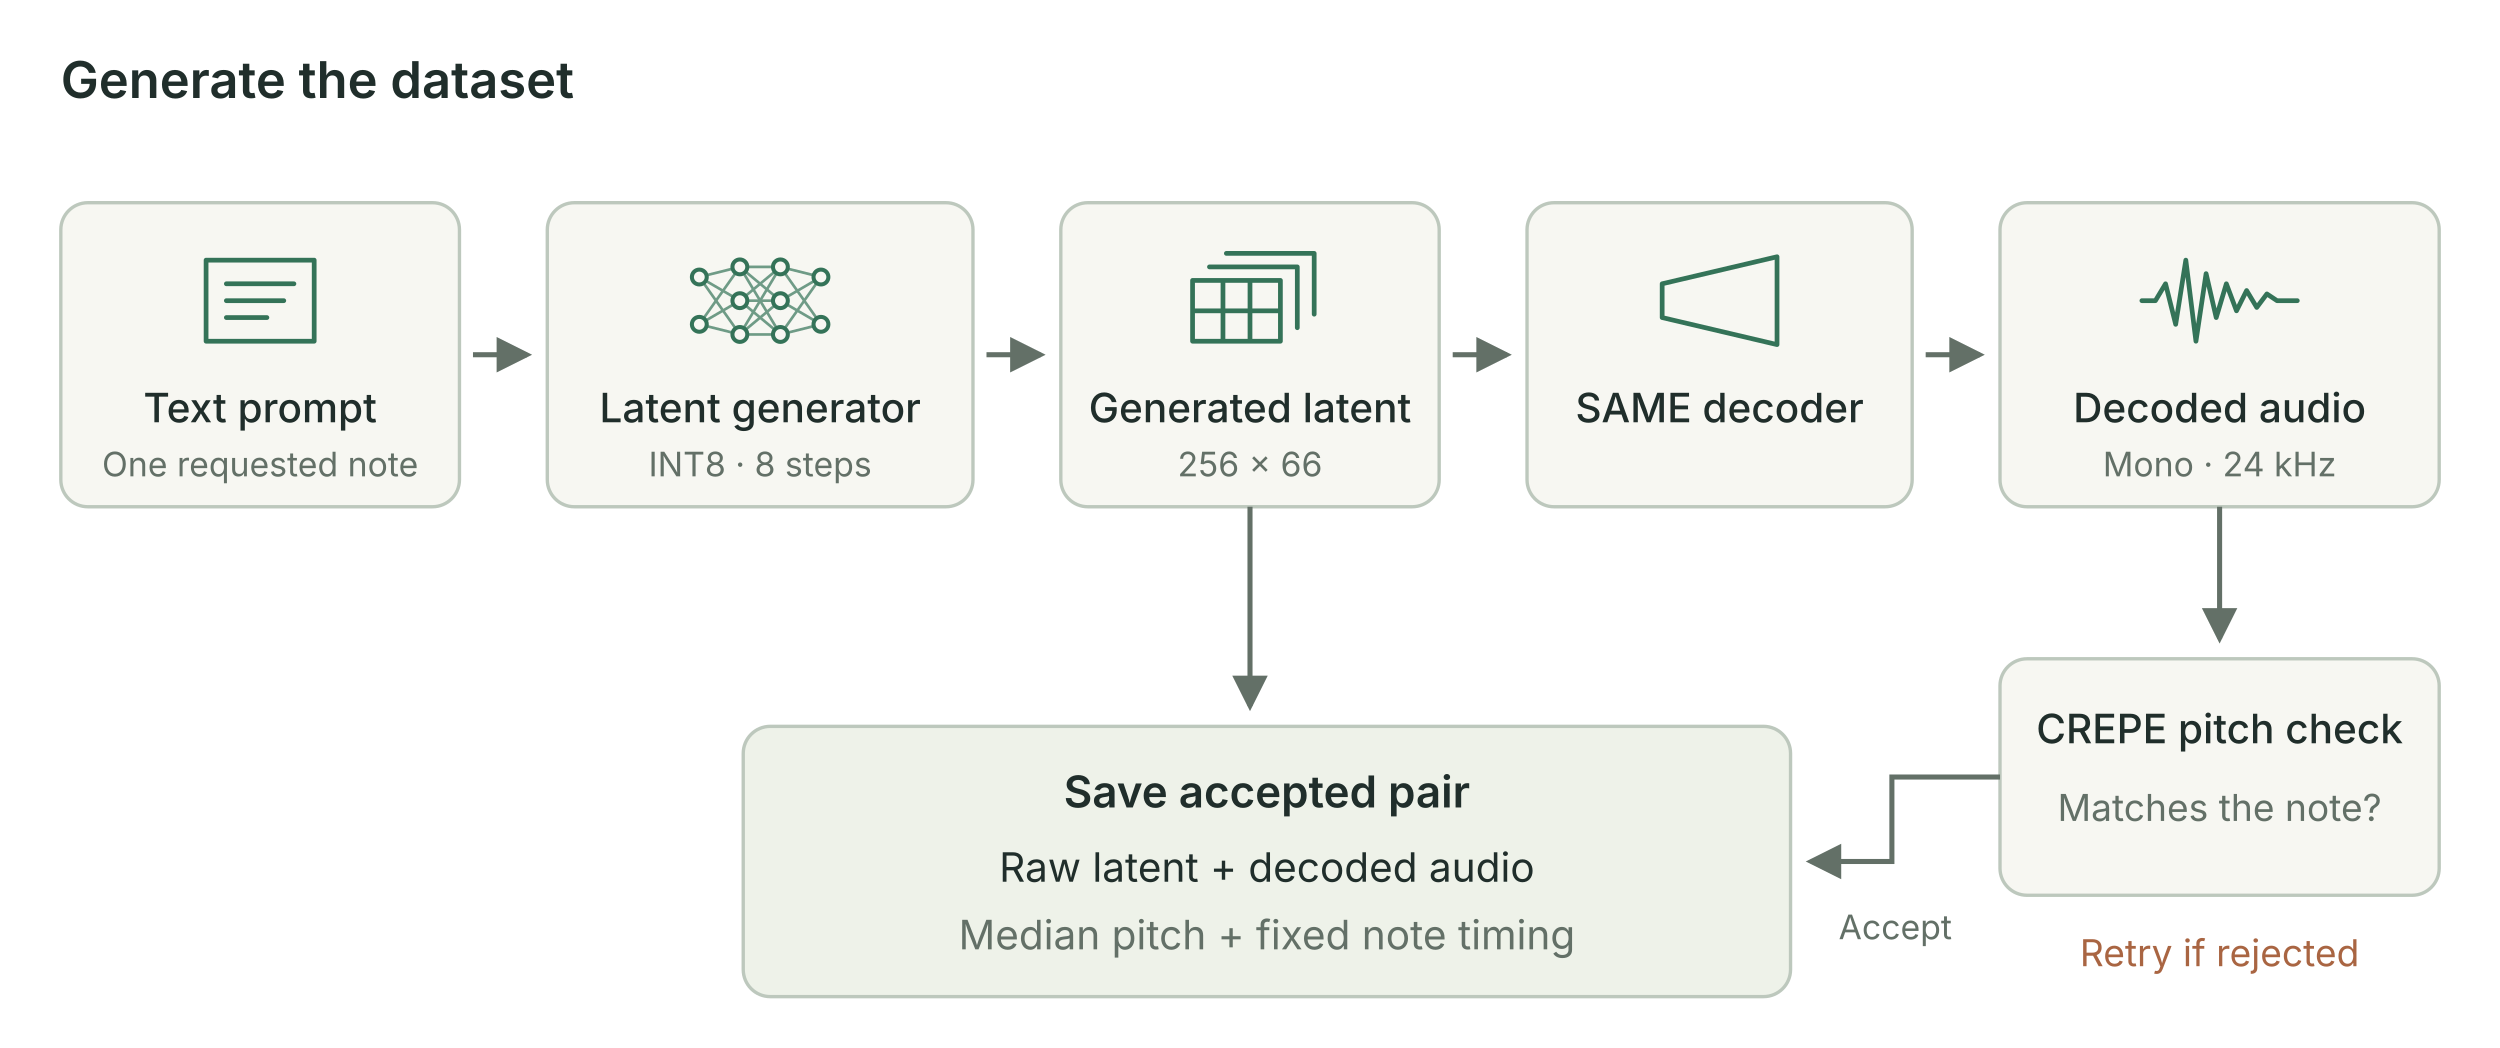
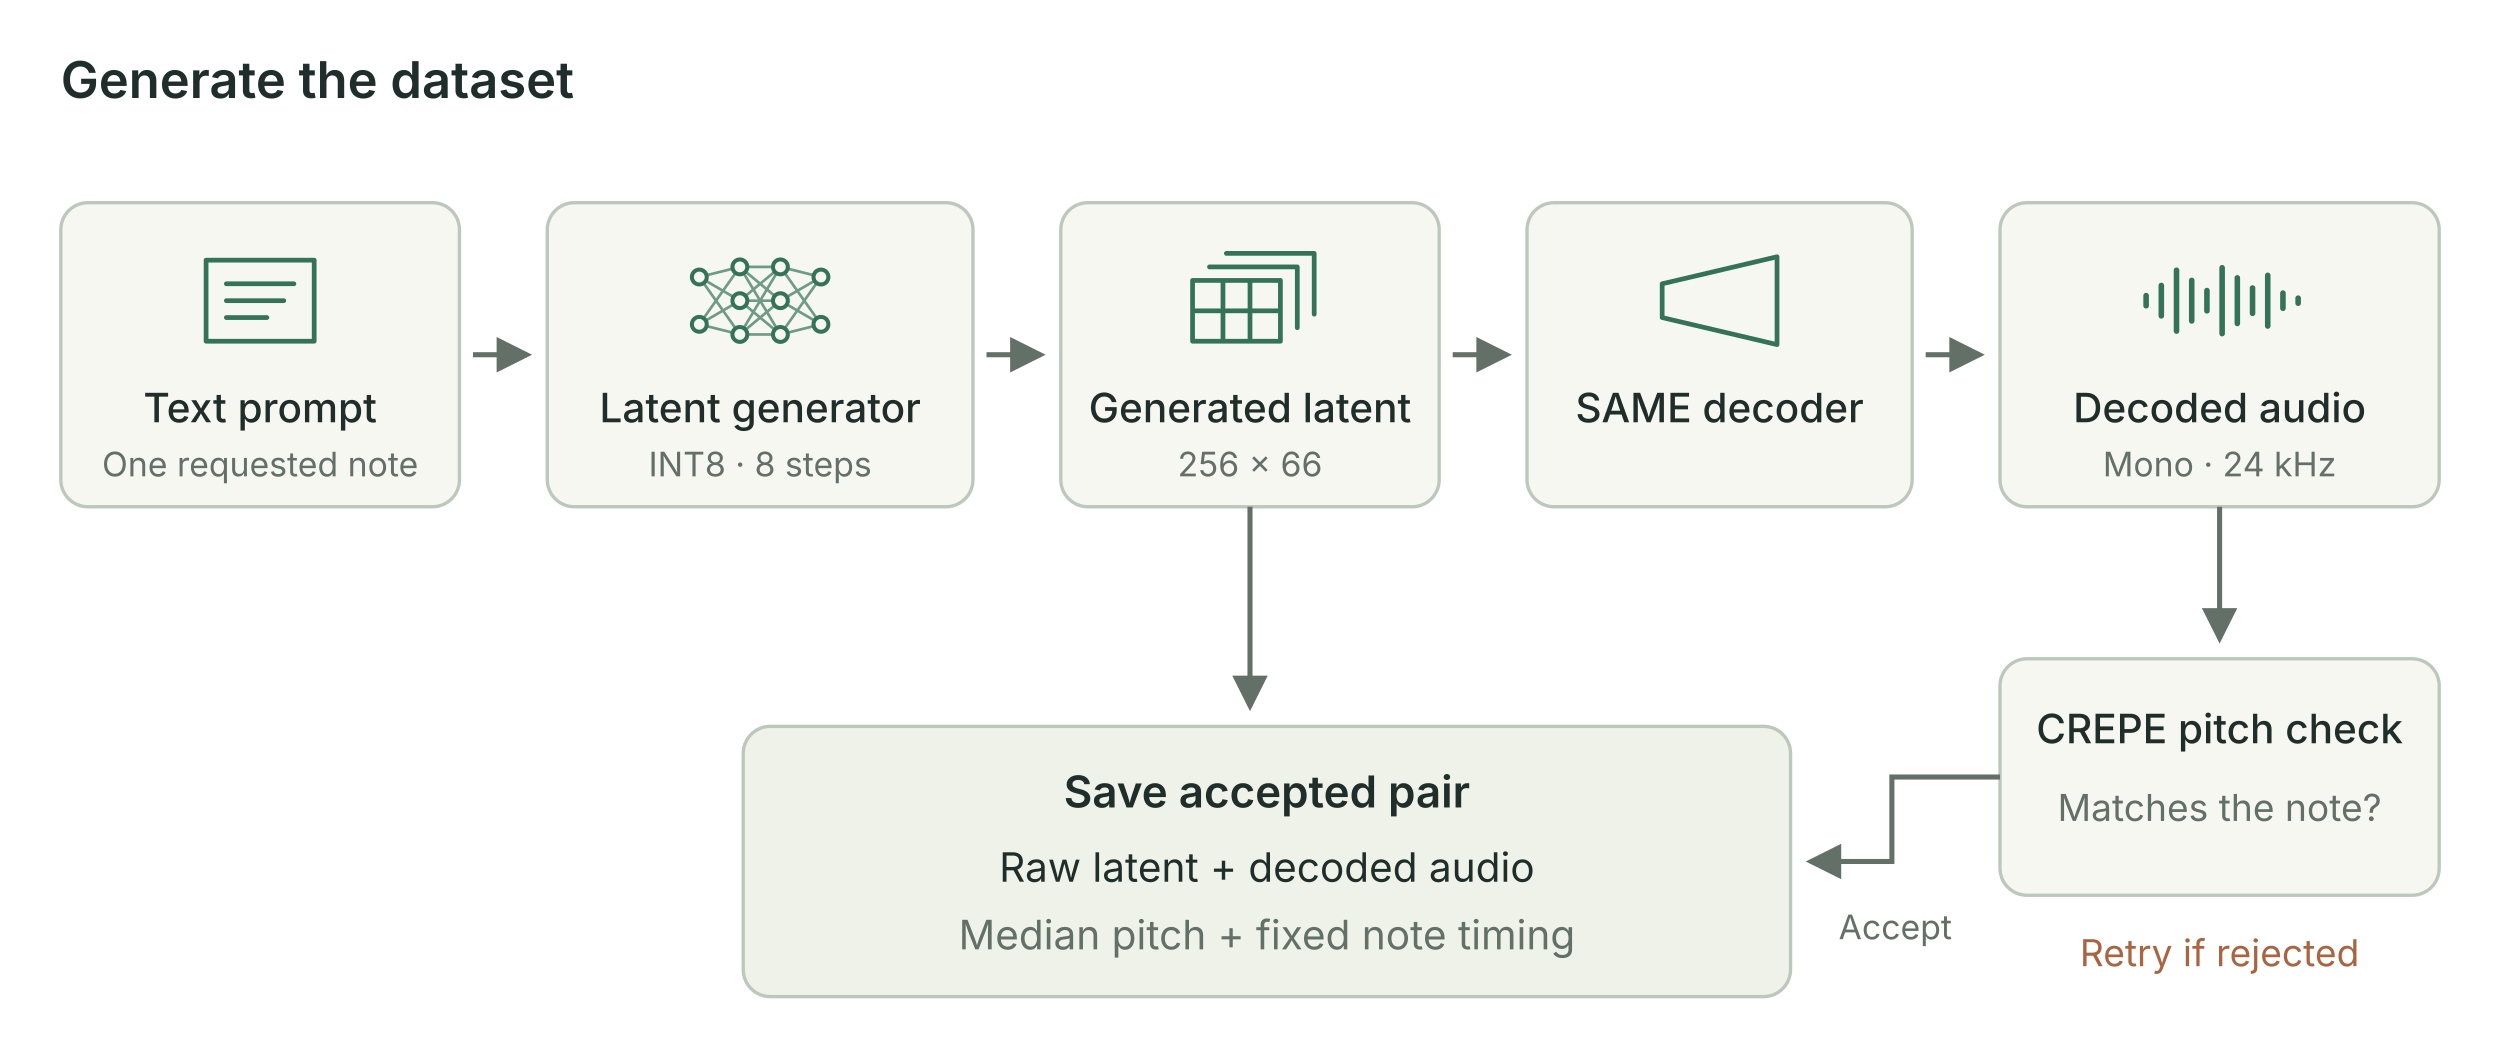
<svg xmlns="http://www.w3.org/2000/svg" width="740" height="310" viewBox="0 0 740 310" role="img" aria-labelledby="title description">
  <defs>
    <marker id="arrow" markerWidth="7" markerHeight="7" refX="6" refY="3.5" orient="auto">
      <path d="M0 0 7 3.5 0 7Z" fill="#637067" />
    </marker>
    <marker id="gradient" markerWidth="7" markerHeight="7" refX="6" refY="3.5" orient="auto">
      <path d="M0 0 7 3.5 0 7Z" fill="#a96542" />
    </marker>
    <symbol id="text" viewBox="0 0 48 30">
      <path d="M8 3H40V27H8Z M14 10H34 M14 15H31 M14 20H26" />
    </symbol>
    <symbol id="tensor" viewBox="0 0 48 30">
      <path d="M7 9H33V27H7Z M12 5H38V23 M17 1H43V19 M16 9V27 M24 9V27 M7 18H33" />
    </symbol>
    <symbol id="decoder" viewBox="0 0 48 30">
      <path d="M7 10L41 2V28L7 20Z" />
    </symbol>
-     <symbol id="wave" viewBox="0 0 48 30">
-       <path d="M1 15H5L8 10 11 22 14 3 17 27 20 7 23 20 26 10 29 18 32 12 35 17 38 13 41 15H47" />
+     <symbol id="wave" viewBox="0 0 64 32" fill="none" stroke="currentColor" stroke-width="2.2" stroke-linecap="round" stroke-linejoin="round">
+       <path d="M3 14V18M9 10V22M15 4V28M21 8V24M27 12V20M33 3V29M39 7V25M45 11V21M51 6V26M57 13V19M63 15V17" />
    </symbol>
    <symbol id="generator-network" viewBox="0 0 48 30">
      <g stroke-width="0.8" opacity="0.7">
        <path d="M6 8L18 5" />
        <path d="M6 8L18 15" />
        <path d="M6 8L18 25" />
        <path d="M6 22L18 5" />
        <path d="M6 22L18 15" />
        <path d="M6 22L18 25" />
        <path d="M18 5L30 5" />
        <path d="M18 5L30 15" />
        <path d="M18 5L30 25" />
        <path d="M18 15L30 5" />
        <path d="M18 15L30 15" />
        <path d="M18 15L30 25" />
        <path d="M18 25L30 5" />
        <path d="M18 25L30 15" />
        <path d="M18 25L30 25" />
        <path d="M30 5L42 8" />
        <path d="M30 5L42 22" />
        <path d="M30 15L42 8" />
        <path d="M30 15L42 22" />
        <path d="M30 25L42 8" />
        <path d="M30 25L42 22" />
      </g>
      <g fill="#f7f7f2" stroke-width="1.2">
        <circle cx="6" cy="8" r="2.2" />
        <circle cx="6" cy="22" r="2.2" />
        <circle cx="18" cy="5" r="2.2" />
        <circle cx="18" cy="15" r="2.2" />
        <circle cx="18" cy="25" r="2.2" />
        <circle cx="30" cy="5" r="2.2" />
        <circle cx="30" cy="15" r="2.2" />
        <circle cx="30" cy="25" r="2.2" />
        <circle cx="42" cy="8" r="2.2" />
        <circle cx="42" cy="22" r="2.2" />
      </g>
    </symbol>
  </defs>
  <g font-family="system-ui, -apple-system, sans-serif" fill="#202e2b">
    <text x="18" y="29" font-size="15" font-weight="600">Generate the dataset</text>
    <rect x="18" y="60" width="118" height="90" rx="8" fill="#f7f7f2" stroke="#bdc8bd" />
    <use href="#text" x="53.0" y="74" width="48" height="30" fill="none" stroke="#347358" stroke-width="1.4" stroke-linecap="round" stroke-linejoin="round" />
    <text x="77.0" y="125" text-anchor="middle" font-size="12" font-weight="500">Text prompt</text>
    <text x="77.0" y="141" text-anchor="middle" font-size="10" fill="#637067">One requested note</text>
    <rect x="162" y="60" width="126" height="90" rx="8" fill="#f7f7f2" stroke="#bdc8bd" />
    <use href="#generator-network" x="201.0" y="74" width="48" height="30" fill="none" stroke="#347358" stroke-width="1.4" stroke-linecap="round" stroke-linejoin="round" />
    <text x="225.0" y="125" text-anchor="middle" font-size="12" font-weight="500">Latent generator</text>
    <text x="225.0" y="141" text-anchor="middle" font-size="10" fill="#637067">INT8 · 8 steps</text>
    <rect x="314" y="60" width="112" height="90" rx="8" fill="#f7f7f2" stroke="#bdc8bd" />
    <use href="#tensor" x="346.0" y="74" width="48" height="30" fill="none" stroke="#347358" stroke-width="1.4" stroke-linecap="round" stroke-linejoin="round" />
    <text x="370.0" y="125" text-anchor="middle" font-size="12" font-weight="500">Generated latent</text>
    <text x="370.0" y="141" text-anchor="middle" font-size="10" fill="#637067">256 × 66</text>
    <rect x="452" y="60" width="114" height="90" rx="8" fill="#f7f7f2" stroke="#bdc8bd" />
    <use href="#decoder" x="485.0" y="74" width="48" height="30" fill="none" stroke="#347358" stroke-width="1.4" stroke-linecap="round" stroke-linejoin="round" />
    <text x="509.0" y="125" text-anchor="middle" font-size="12" font-weight="500">SAME decoder</text>
    <rect x="592" y="60" width="130" height="90" rx="8" fill="#f7f7f2" stroke="#bdc8bd" />
-     <use href="#wave" x="633.0" y="74" width="48" height="30" fill="none" stroke="#347358" stroke-width="1.4" stroke-linecap="round" stroke-linejoin="round" />
+     <use href="#wave" color="#347358" x="633.0" y="74" width="48" height="30" fill="none" stroke="#347358" stroke-width="1.4" stroke-linecap="round" stroke-linejoin="round" />
    <text x="657.0" y="125" text-anchor="middle" font-size="12" font-weight="500">Decoded audio</text>
    <text x="657.0" y="141" text-anchor="middle" font-size="10" fill="#637067">Mono · 24 kHz</text>
    <path d="M140 105H156" fill="none" stroke="#637067" stroke-width="1.5" marker-end="url(#arrow)" />
    <path d="M292 105H308" fill="none" stroke="#637067" stroke-width="1.5" marker-end="url(#arrow)" />
    <path d="M430 105H446" fill="none" stroke="#637067" stroke-width="1.5" marker-end="url(#arrow)" />
    <path d="M570 105H586" fill="none" stroke="#637067" stroke-width="1.5" marker-end="url(#arrow)" />
    <path d="M370 150V209" fill="none" stroke="#637067" stroke-width="1.5" marker-end="url(#arrow)" />
    <path d="M657 150V189" fill="none" stroke="#637067" stroke-width="1.5" marker-end="url(#arrow)" />
    <rect x="592" y="195" width="130" height="70" rx="8" fill="#f7f7f2" stroke="#bdc8bd" />
    <text x="657" y="220" text-anchor="middle" font-size="12" font-weight="500">CREPE pitch check</text>
    <text x="657" y="243" text-anchor="middle" font-size="11" fill="#637067">Matches the note?</text>
    <text x="657" y="286" text-anchor="middle" font-size="11" fill="#a96542">Retry if rejected</text>
    <rect x="220" y="215" width="310" height="80" rx="8" fill="#eef2e9" stroke="#bdc8bd" />
    <text x="375" y="239" text-anchor="middle" font-size="13" font-weight="600">Save accepted pair</text>
    <text x="375" y="261" text-anchor="middle" font-size="12">Raw latent + decoded audio</text>
    <text x="375" y="281" text-anchor="middle" font-size="12" fill="#637067">Median pitch + fixed note timing</text>
    <path d="M592 230H560V255H536" fill="none" stroke="#637067" stroke-width="1.5" marker-end="url(#arrow)" />
    <text x="561" y="278" text-anchor="middle" font-size="10" fill="#637067">Accept</text>
  </g>
</svg>
